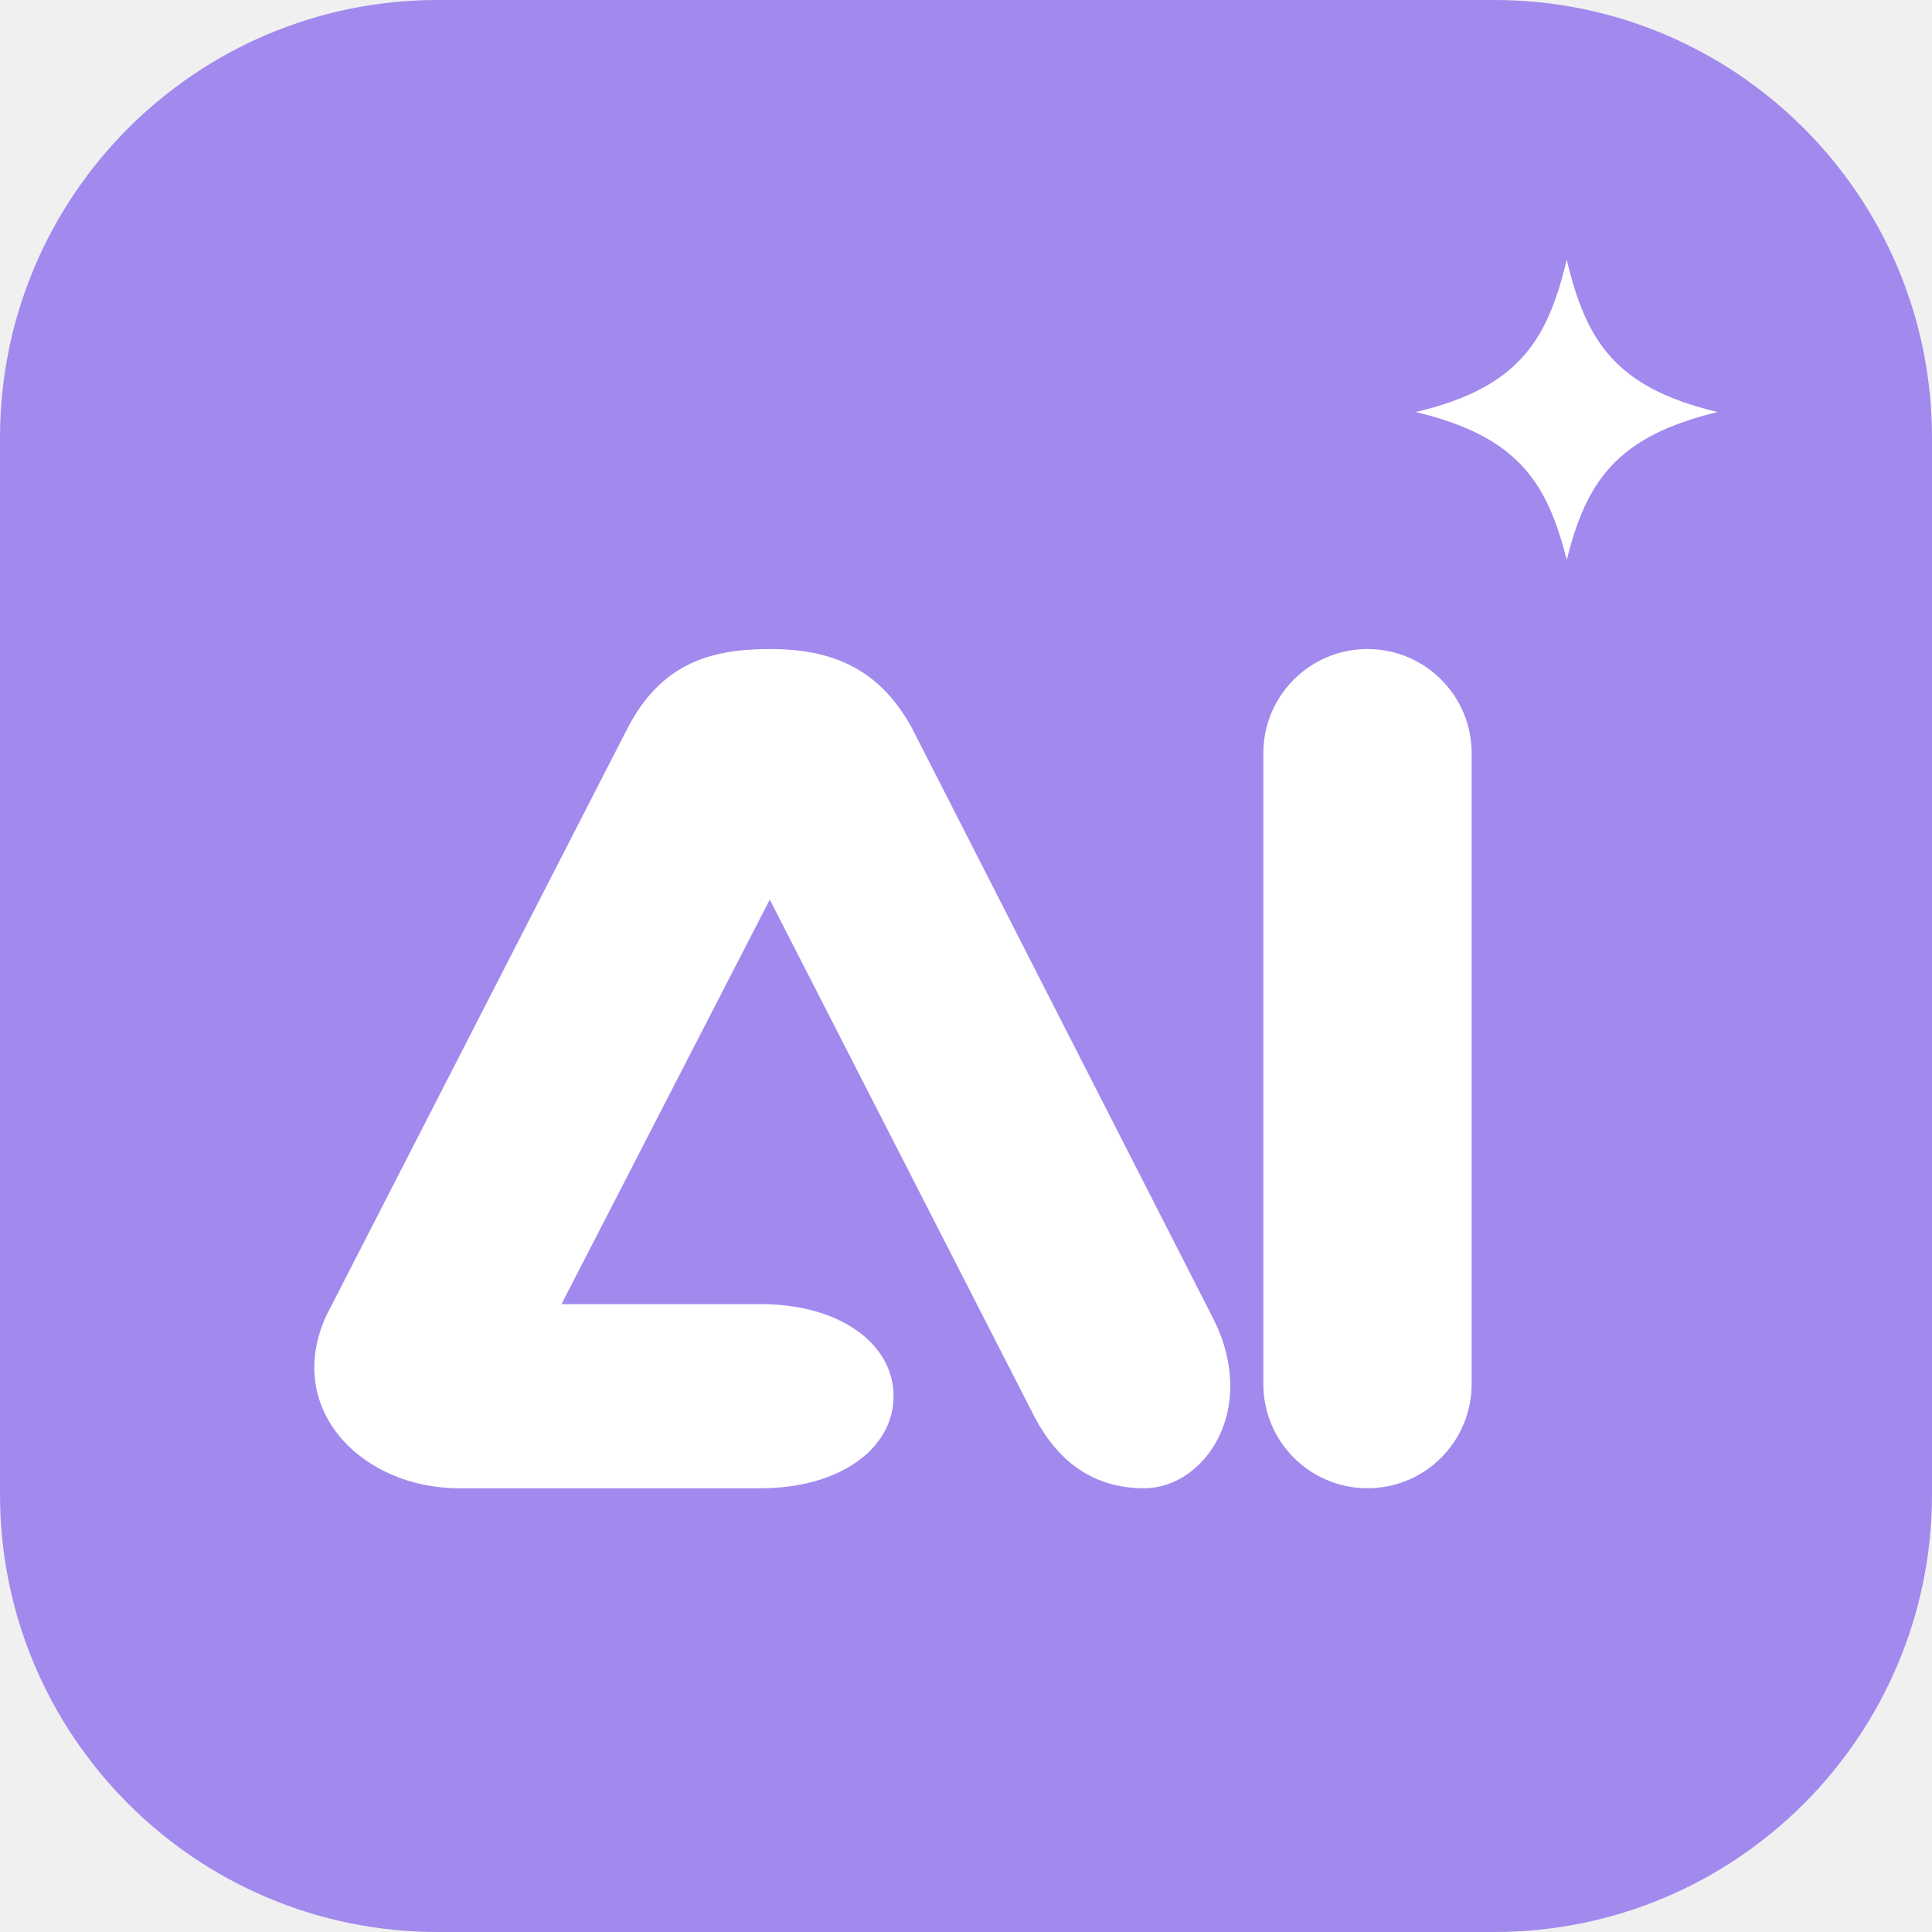
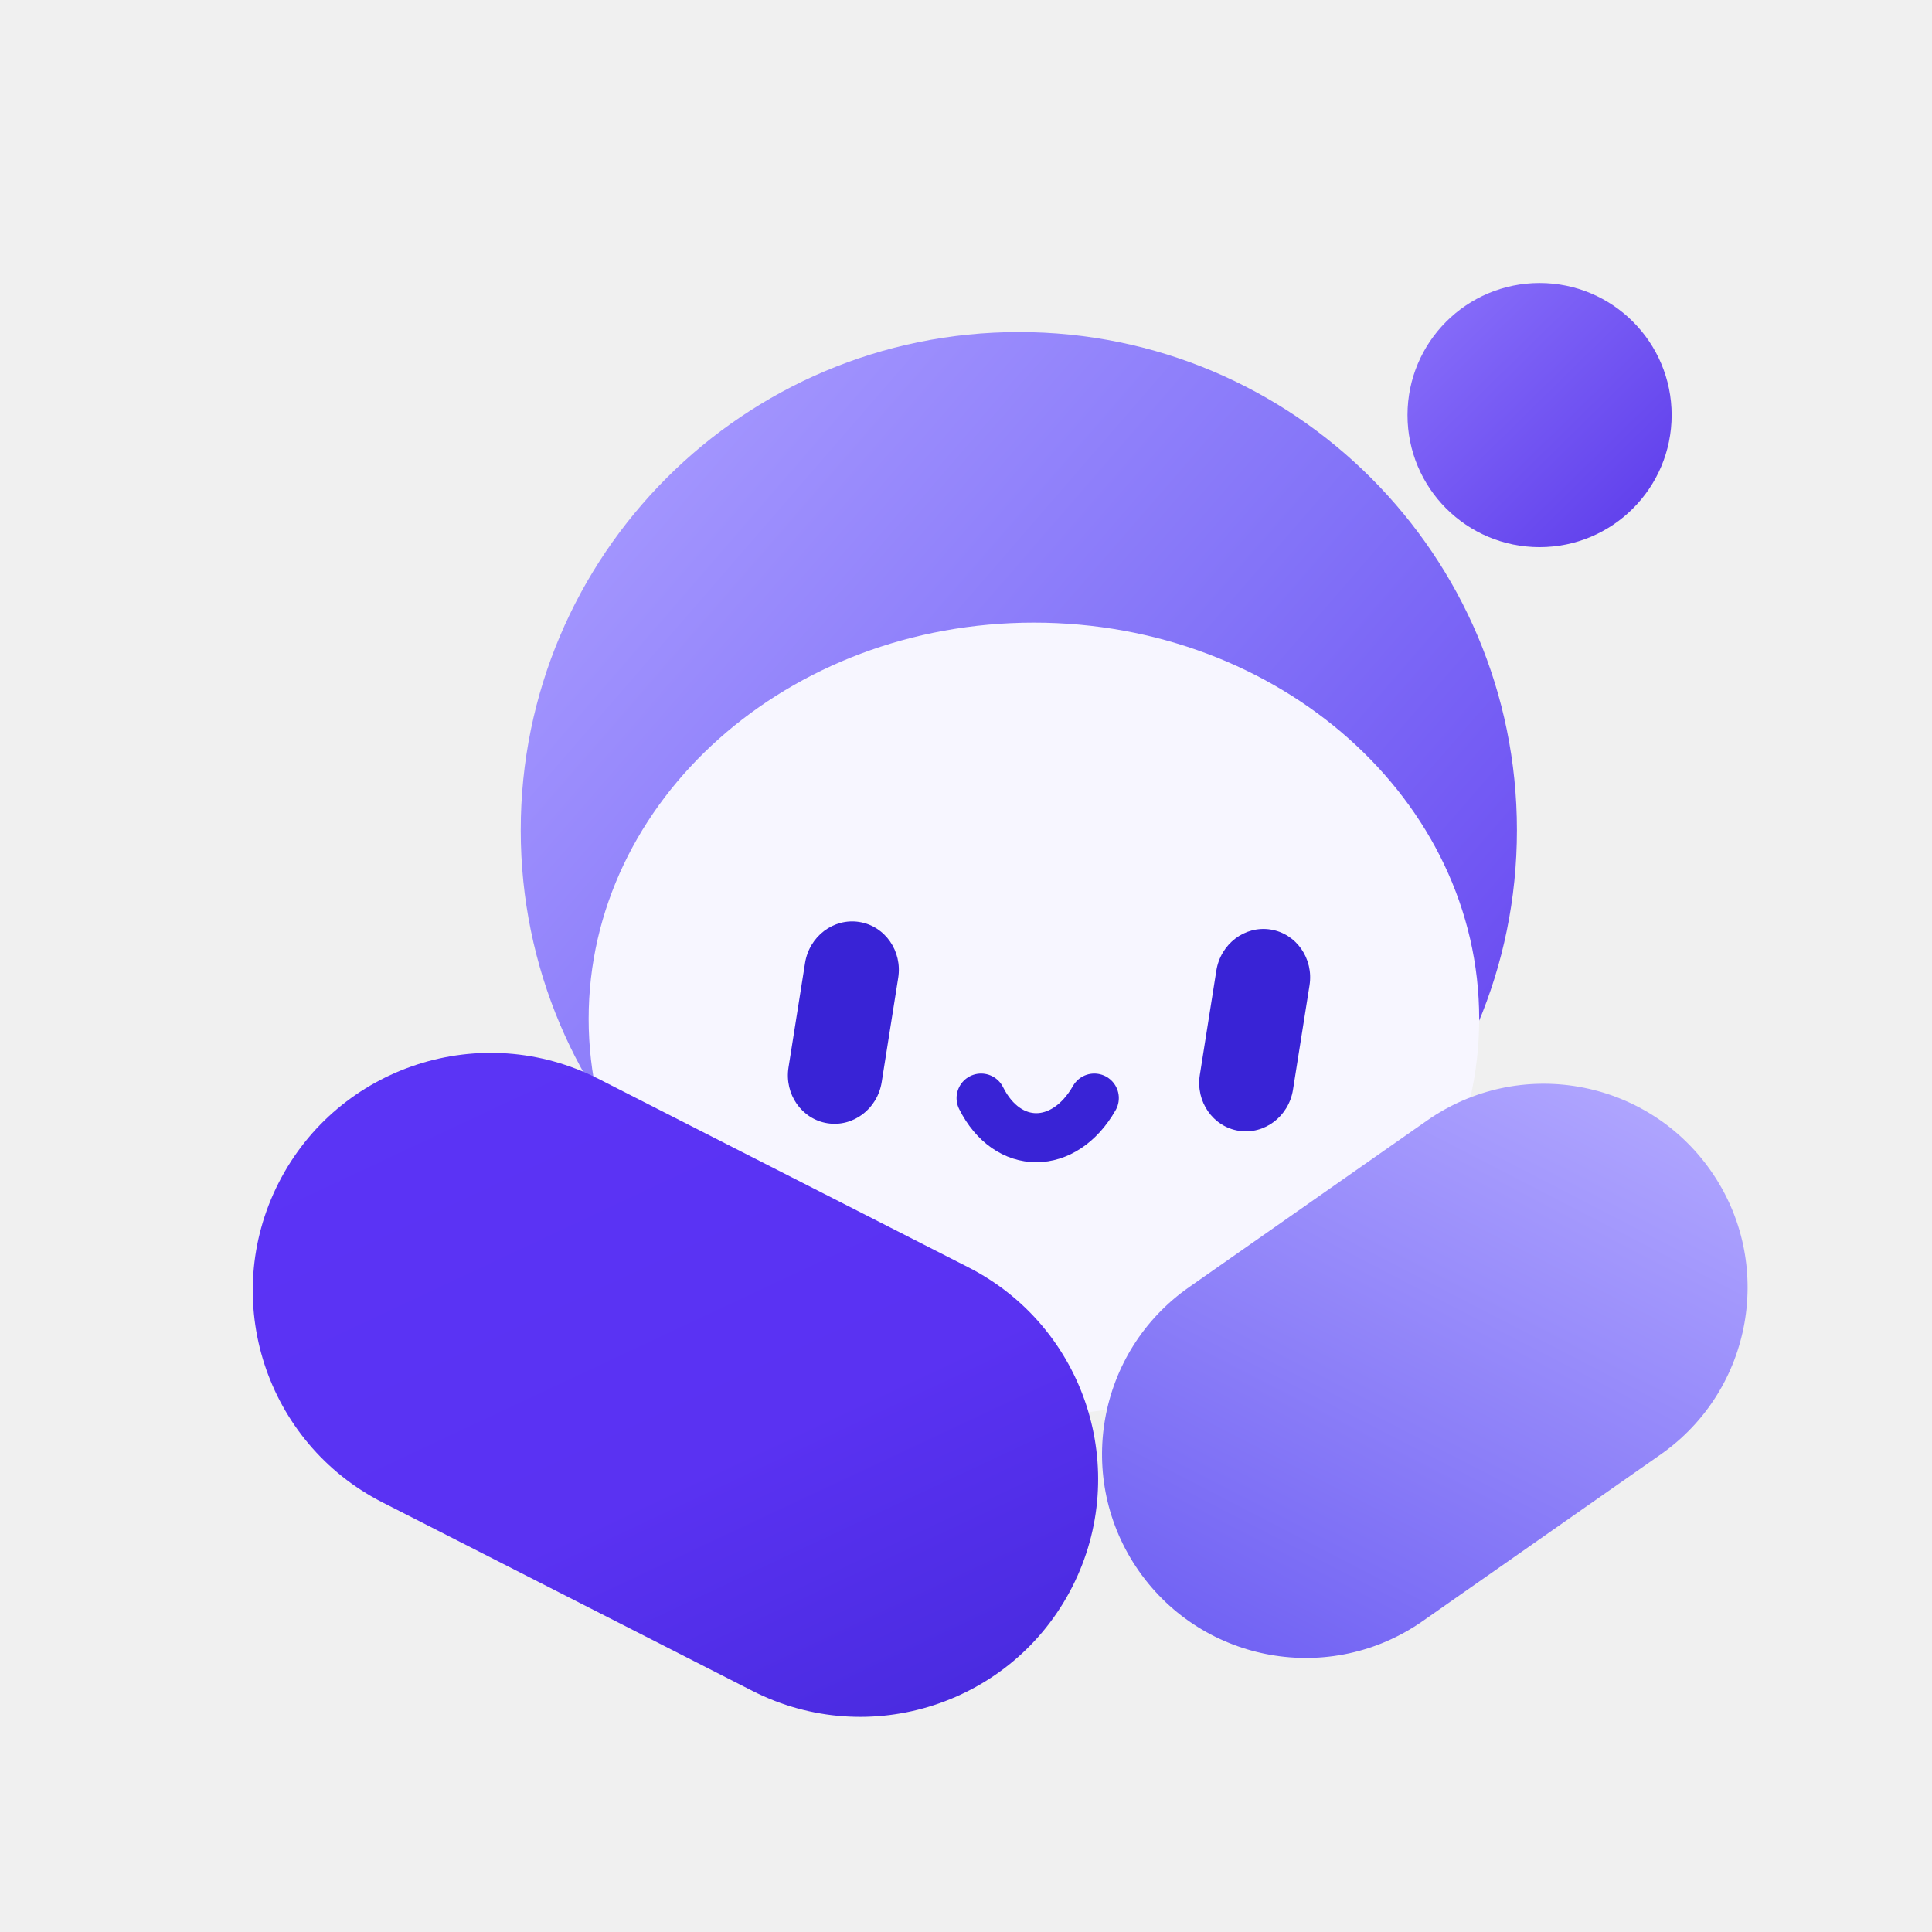
- <svg xmlns="http://www.w3.org/2000/svg" width="512" height="512" viewBox="0 0 64 64" role="img" aria-labelledby="title desc">
-   <rect width="64" height="64" rx="14.5" fill="#A289ED" />
-   <path fill="#FFFFFF" d="M10.8 43.6 20.8 24.1c1.1-2.1 2.7-2.6 4.7-2.6s3.6.6 4.7 2.6l10 19.6c1.5 3-.3 5.6-2.3 5.6-1.7 0-2.9-.9-3.7-2.5l-8.7-17-6.9 13.4h6.6c2.6 0 4.4 1.3 4.4 3.05s-1.8 3.05-4.4 3.05H15.2c-3.2 0-5.8-2.6-4.4-5.7Z" />
-   <rect x="41.85" y="21.5" width="6.9" height="27.8" rx="3.45" fill="#FFFFFF" />
-   <path fill="#FFFFFF" d="M51.9 8.6c.65 2.75 1.65 4.25 5 5.05-3.35.8-4.35 2.3-5 4.9-.65-2.6-1.65-4.1-5-4.9 3.35-.8 4.35-2.3 5-5.05Z" />
+ <svg xmlns="http://www.w3.org/2000/svg" viewBox="0 0 512 512" width="512" height="512" role="img" aria-labelledby="title desc">
+   <defs>
+     <linearGradient id="halo" x1="155" y1="110" x2="380" y2="305" gradientUnits="userSpaceOnUse">
+       <stop offset="0" stop-color="#A89BFF" />
+       <stop offset="0.55" stop-color="#8373F8" />
+       <stop offset="1" stop-color="#694AF1" />
+     </linearGradient>
+     <linearGradient id="left" x1="84" y1="288" x2="295" y2="452" gradientUnits="userSpaceOnUse">
+       <stop offset="0" stop-color="#5B34F6" />
+       <stop offset="0.55" stop-color="#5A32F2" />
+       <stop offset="1" stop-color="#4328D8" />
+     </linearGradient>
+     <linearGradient id="right" x1="270" y1="360" x2="438" y2="272" gradientUnits="userSpaceOnUse">
+       <stop offset="0" stop-color="#7061F3" />
+       <stop offset="1" stop-color="#B1A7FF" />
+     </linearGradient>
+     <linearGradient id="bubble" x1="372" y1="74" x2="431" y2="134" gradientUnits="userSpaceOnUse">
+       <stop offset="0" stop-color="#8C73FB" />
+       <stop offset="1" stop-color="#6343ED" />
+     </linearGradient>
+   </defs>
+   <circle cx="270" cy="220" r="132" fill="url(#halo)" />
+   <ellipse cx="274" cy="270" rx="118" ry="105" fill="#F7F6FF" />
+   <circle cx="408" cy="110" r="35" fill="url(#bubble)" />
+   <rect x="61" y="304" width="236" height="126" rx="63" fill="url(#left)" transform="rotate(27 179 367)" />
+   <rect x="285" y="309" width="185" height="108" rx="54" fill="url(#right)" transform="rotate(-35 378 363)" />
+   <rect x="211" y="244" width="25" height="54" rx="13" fill="#3923D6" transform="rotate(9 223.5 271)" />
+   <rect x="320" y="246" width="25" height="54" rx="13" fill="#3923D6" transform="rotate(9 332.5 273)" />
+   <path d="M260 291 C267 305 282 305 290 291" fill="none" stroke="#3923D6" stroke-width="13" stroke-linecap="round" />
</svg>
